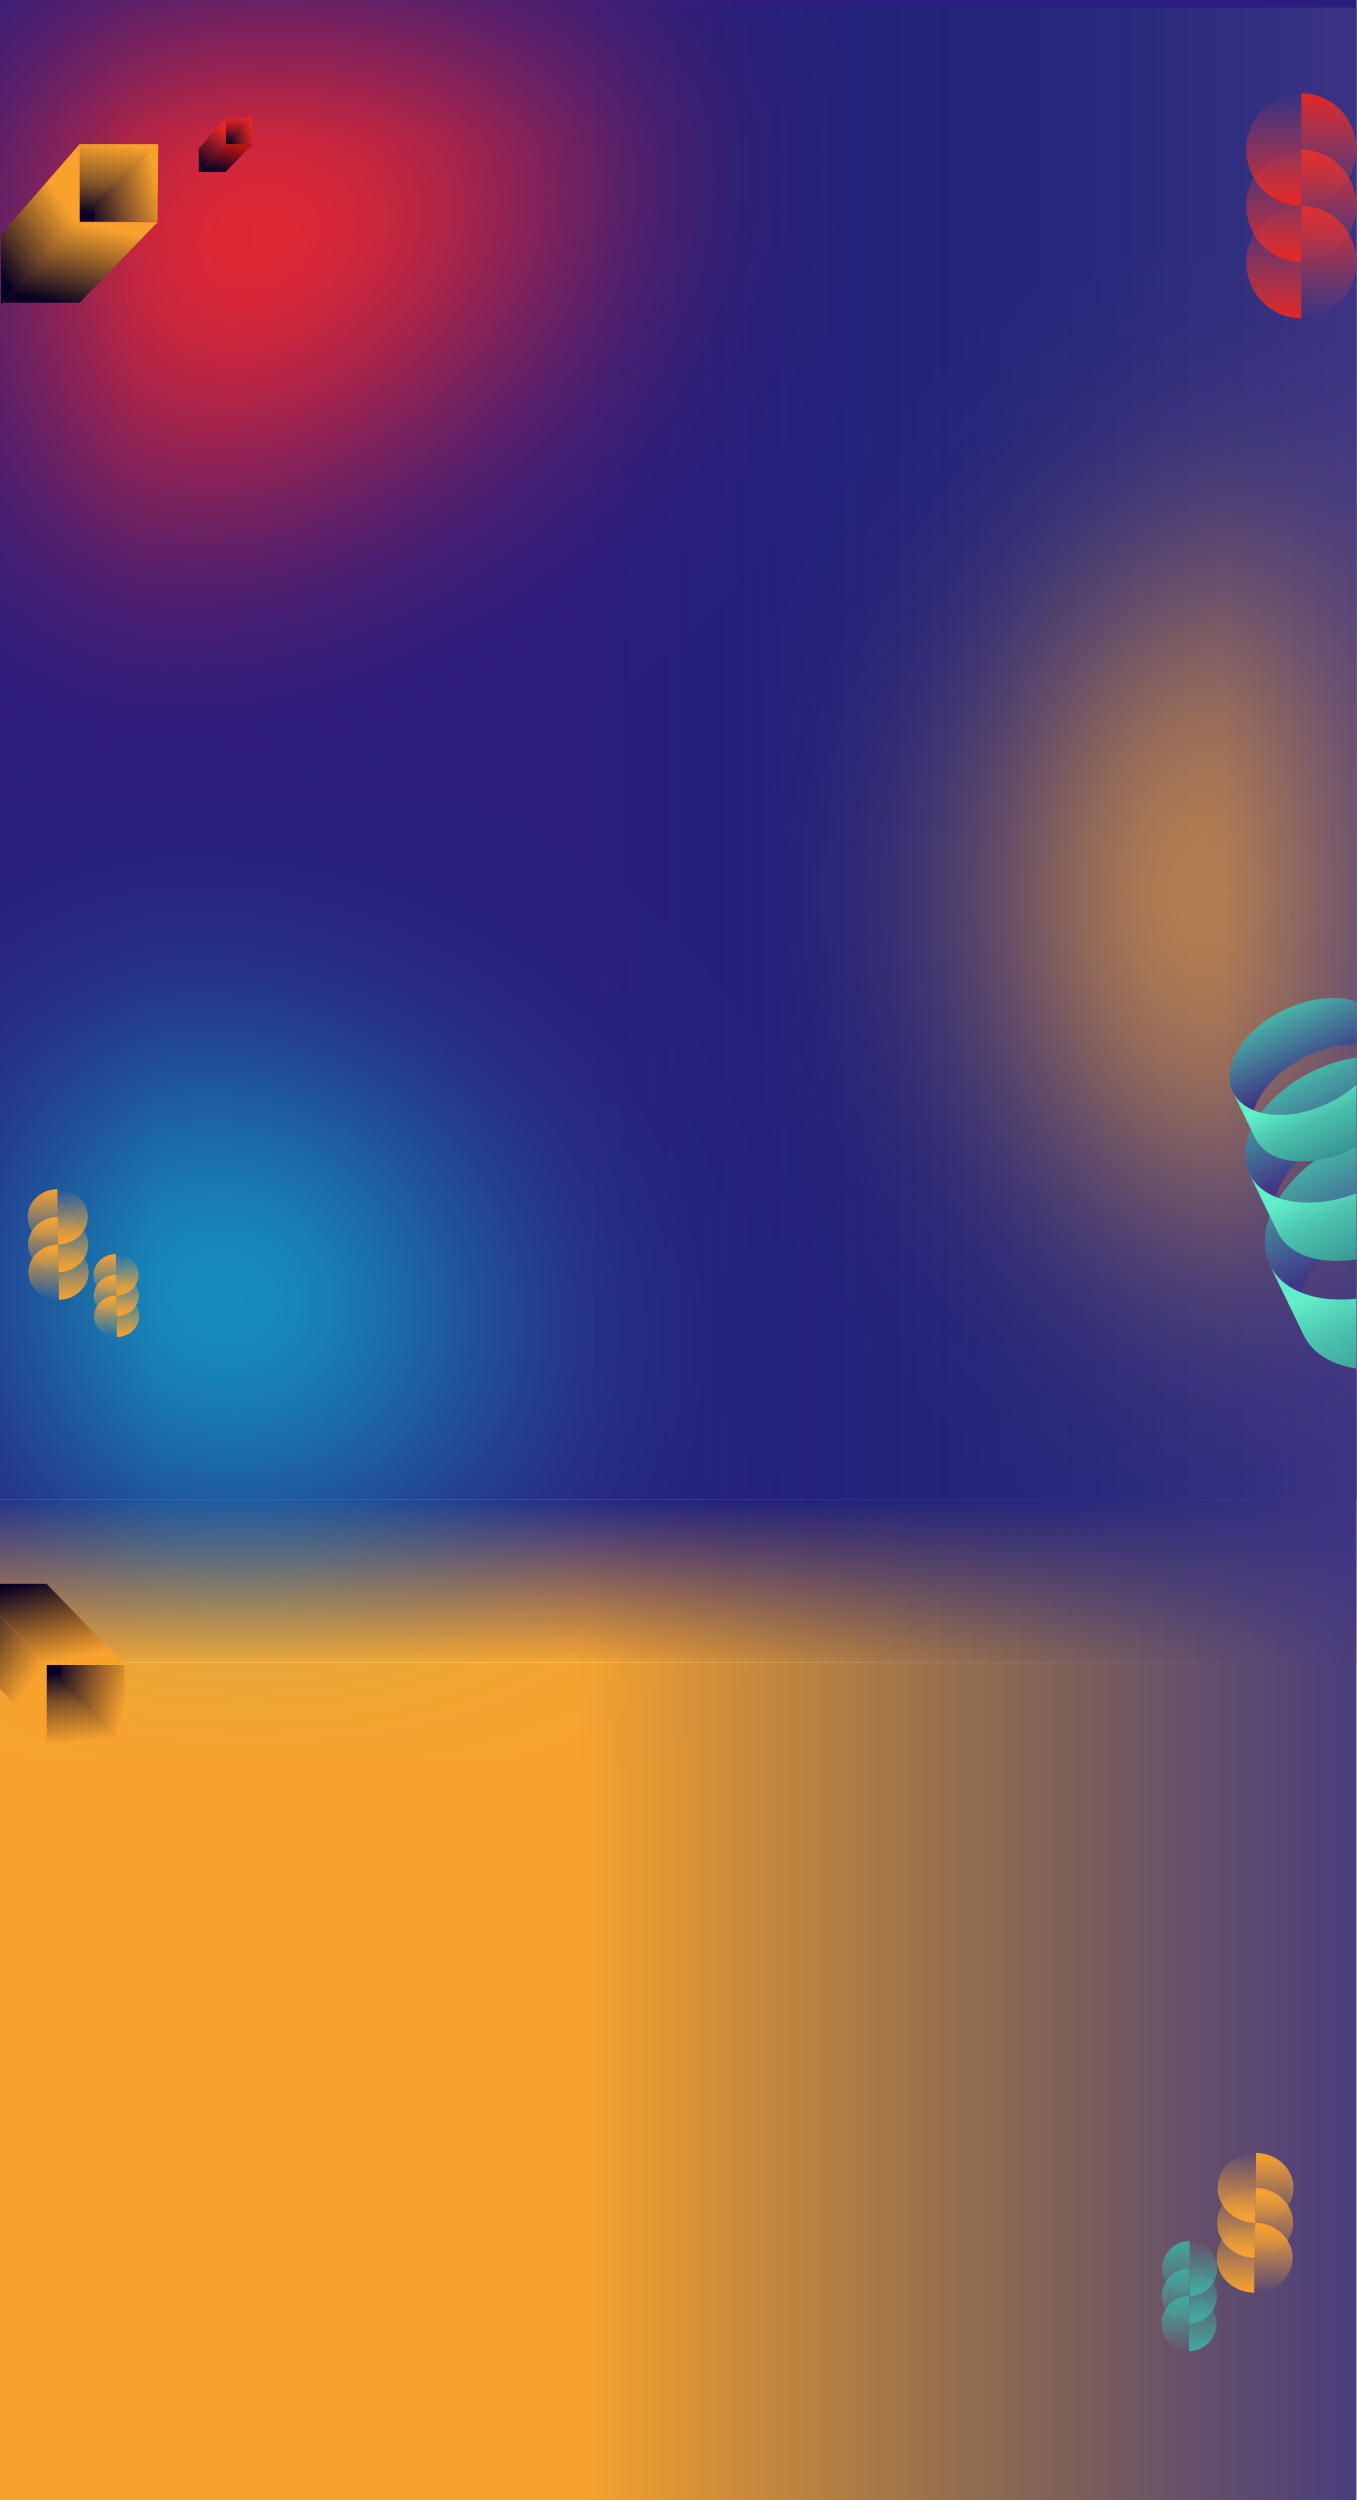
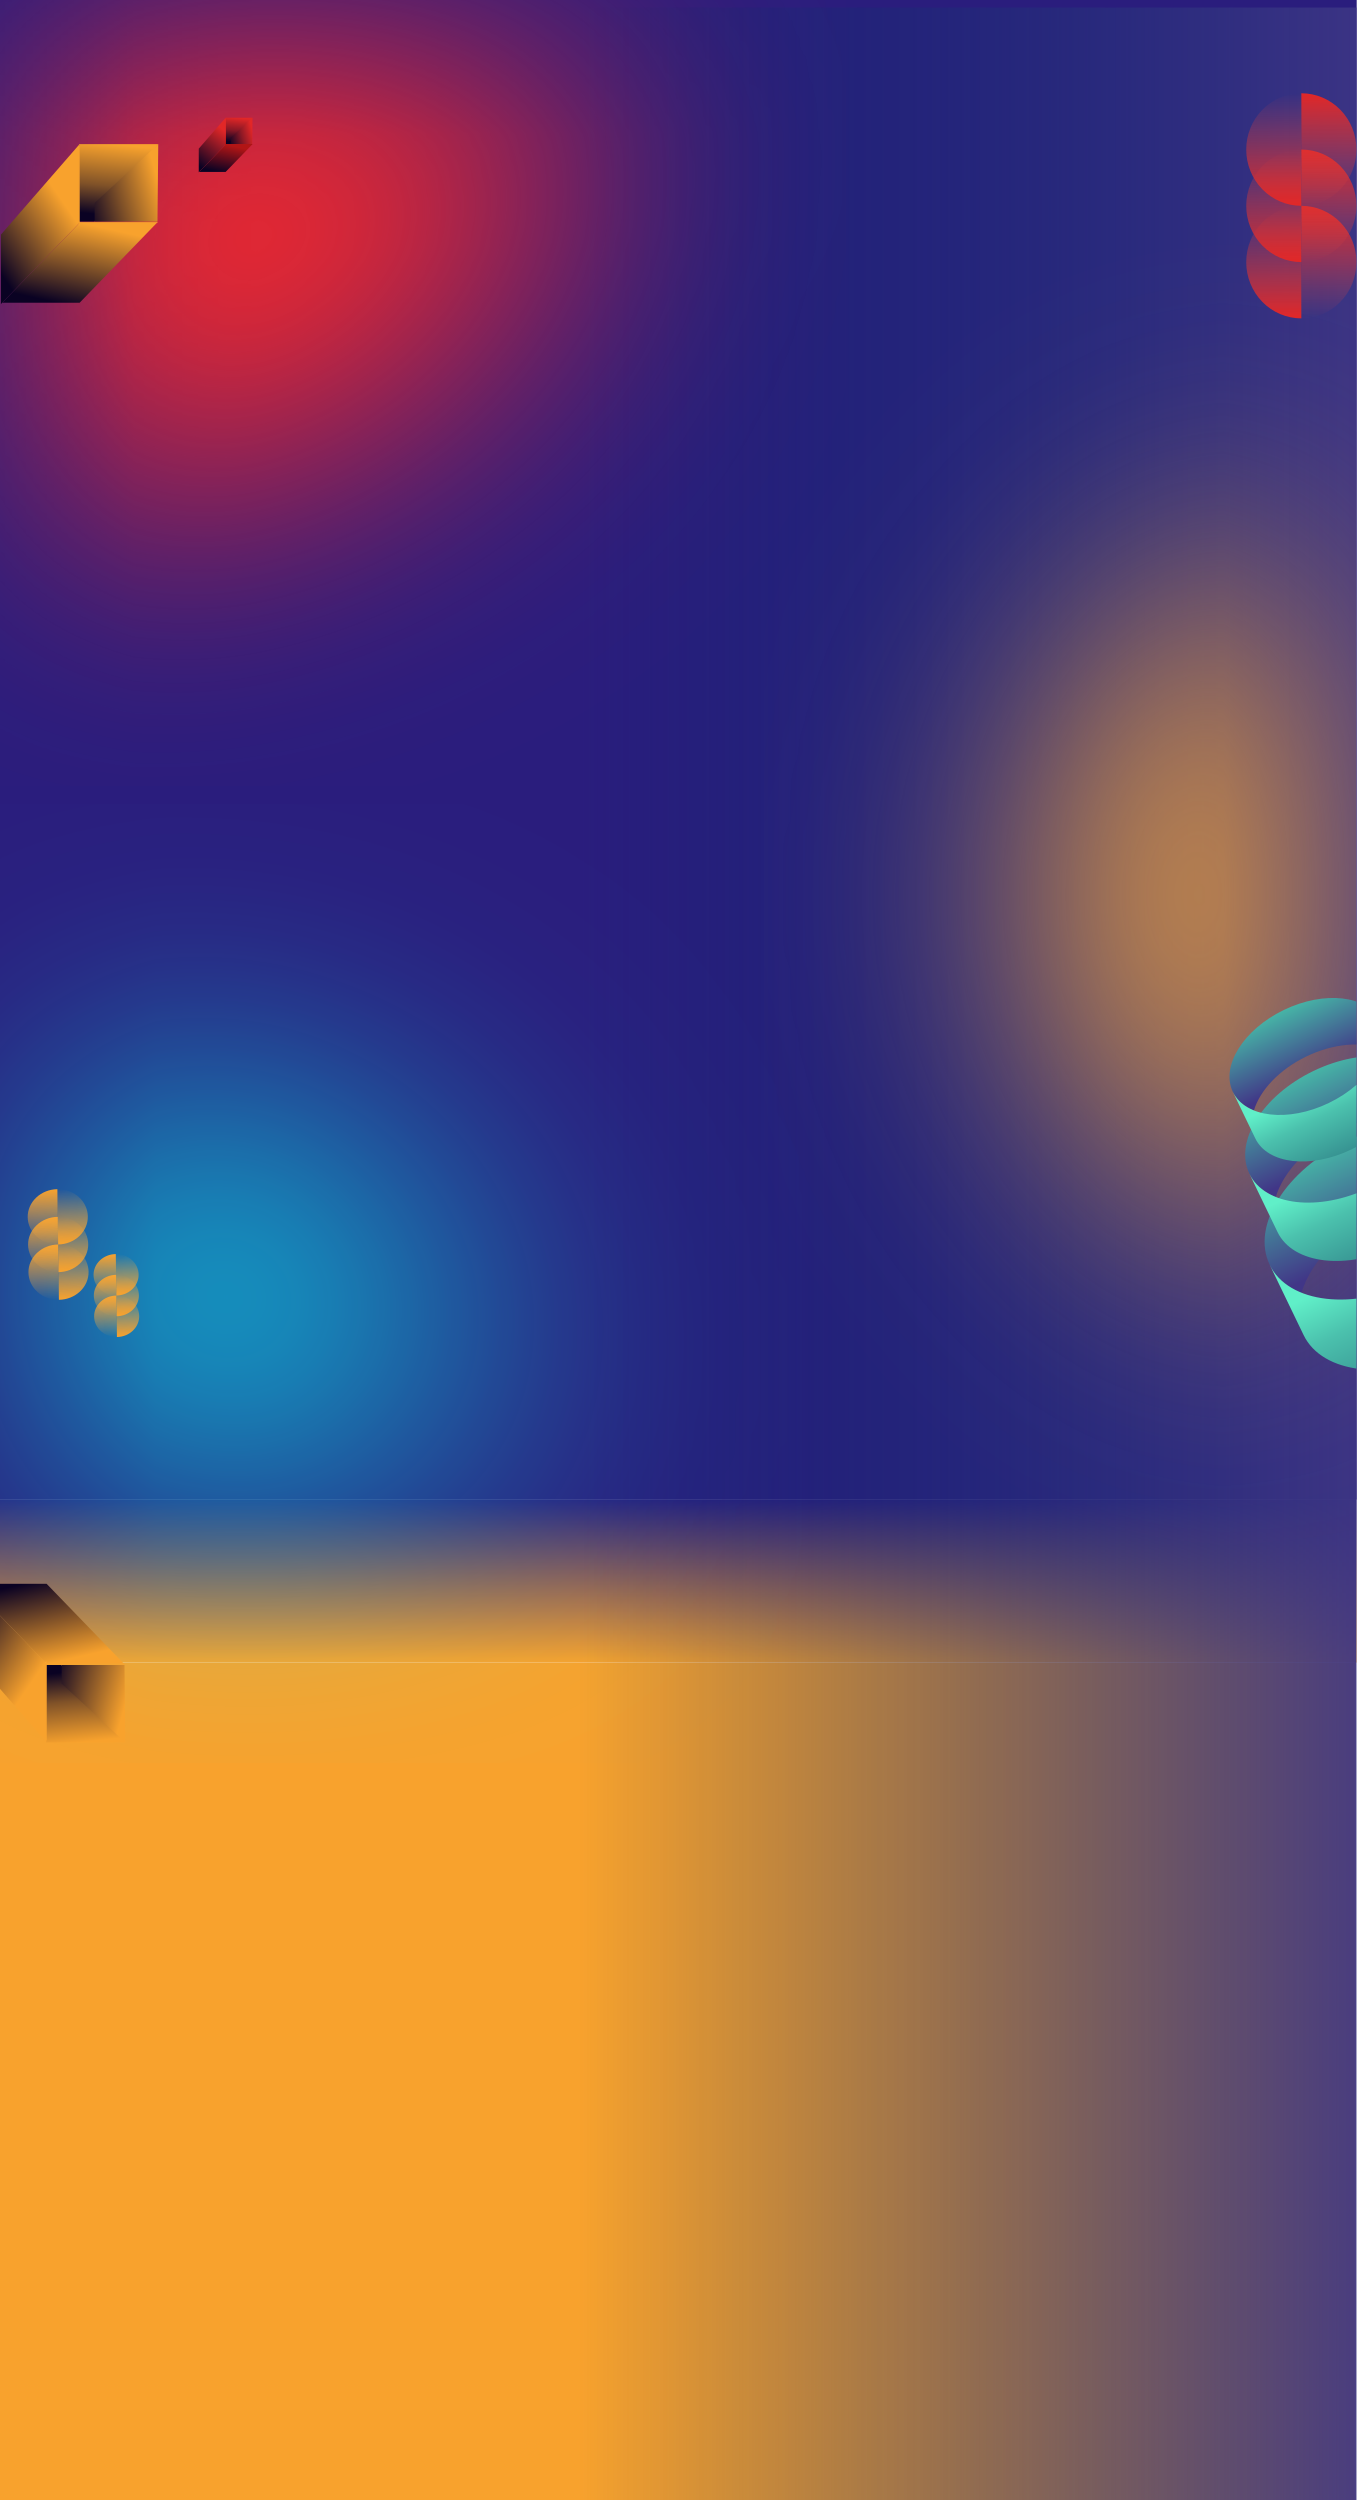
<svg xmlns="http://www.w3.org/2000/svg" width="1440" height="2654" viewBox="0 0 1440 2654" fill="none">
  <g clip-path="url(#clip0_1420_3580)">
    <rect width="1440" height="2654" fill="white" />
    <rect y="1592" width="1440" height="173" fill="url(#paint0_linear_1420_3580)" />
    <rect y="1765" width="1439" height="889" fill="#F8A22D" />
    <path d="M0 -7H1440V1592H0V-7Z" fill="#2A1D7D" />
    <path d="M0 -7H1440V1592H0V-7Z" fill="#2A1D7D" />
    <rect y="8" width="1440" height="4148" fill="url(#paint1_linear_1420_3580)" />
    <g filter="url(#filter0_f_1420_3580)">
      <path d="M2102 949.792C2102 1179.65 1880.28 1366 1606.78 1366C1333.28 1366 1111.56 1179.65 1111.56 949.792C1111.56 719.929 1333.28 533.588 1606.78 533.588C1880.28 533.588 2102 719.929 2102 949.792Z" fill="#F8A738" />
    </g>
    <g filter="url(#filter1_f_1420_3580)">
      <path d="M501 1521.5C501 1437.29 465.389 1356.54 402.002 1296.99C338.615 1237.45 252.643 1204 163 1204C73.357 1204 -12.615 1237.45 -76.002 1296.99C-139.389 1356.54 -175 1437.29 -175 1521.5L163 1521.5H501Z" fill="#00FFFC" />
    </g>
    <g filter="url(#filter2_f_1420_3580)">
      <ellipse cx="83.853" cy="143.702" rx="513.853" ry="389.887" fill="#FA2929" />
    </g>
    <path d="M1381.5 337.999C1365.98 337.999 1351.1 331.704 1340.13 320.498C1329.16 309.293 1323 294.095 1323 278.249C1323 262.402 1329.16 247.205 1340.13 236C1351.11 224.795 1365.98 218.5 1381.5 218.5L1381.5 278.25L1381.5 337.999Z" fill="url(#paint2_linear_1420_3580)" />
    <path d="M1381.5 218.5C1397.01 218.501 1411.89 224.796 1422.86 236.001C1433.83 247.207 1440 262.404 1440 278.251C1440 294.097 1433.83 309.295 1422.86 320.5C1411.89 331.705 1397.01 337.999 1381.5 337.999L1381.5 278.25L1381.5 218.5Z" fill="url(#paint3_linear_1420_3580)" />
    <path d="M1381.5 278.25C1365.98 278.249 1351.1 271.954 1340.13 260.749C1329.16 249.543 1323 234.346 1323 218.499C1323 202.653 1329.17 187.455 1340.14 176.25C1351.11 165.045 1365.99 158.751 1381.5 158.751L1381.5 218.5L1381.5 278.25Z" fill="url(#paint4_linear_1420_3580)" />
    <path d="M1381.5 158.751C1397.02 158.751 1411.89 165.046 1422.86 176.252C1433.83 187.457 1440 202.655 1440 218.501C1440 234.348 1433.83 249.545 1422.86 260.75C1411.89 271.955 1397.01 278.25 1381.5 278.25L1381.5 218.5L1381.5 158.751Z" fill="url(#paint5_linear_1420_3580)" />
    <path d="M1381.5 218.5C1365.98 218.5 1351.11 212.205 1340.14 200.999C1329.17 189.794 1323 174.596 1323 158.75C1323 142.903 1329.17 127.706 1340.14 116.501C1351.11 105.296 1365.99 99.001 1381.5 99.001L1381.5 158.751L1381.5 218.5Z" fill="url(#paint6_linear_1420_3580)" />
    <path d="M1381.5 99.002C1397.02 99.002 1411.9 105.297 1422.87 116.503C1433.84 127.708 1440 142.906 1440 158.752C1440 174.599 1433.83 189.796 1422.86 201.001C1411.89 212.206 1397.01 218.501 1381.5 218.501L1381.5 158.751L1381.5 99.002Z" fill="url(#paint7_linear_1420_3580)" />
    <path d="M239.524 125L211 157.803V183L239.524 153.525V125Z" fill="url(#paint8_linear_1420_3580)" />
    <path d="M267.573 153.524H239.524L211.475 182.524H239.524L267.573 153.524Z" fill="url(#paint9_linear_1420_3580)" />
    <path d="M239.381 125H268.049L244.828 153.095H239.381V125Z" fill="url(#paint10_linear_1420_3580)" />
    <path d="M268.049 125L267.762 153.095H244.971V146.358L268.049 125Z" fill="url(#paint11_linear_1420_3580)" />
    <path d="M267.762 153.382H239.38" stroke="url(#paint12_linear_1420_3580)" />
    <path d="M239.381 154.476V125.951" stroke="url(#paint13_linear_1420_3580)" />
    <path d="M84.503 153L1 249.028V322.789L84.503 236.503V153Z" fill="url(#paint14_linear_1420_3580)" />
    <path d="M166.614 236.503H84.503L2.392 321.398H84.503L166.614 236.503Z" fill="url(#paint15_linear_1420_3580)" />
    <path d="M84.083 153H168.006L100.029 235.244H84.083V153Z" fill="url(#paint16_linear_1420_3580)" />
    <path d="M168.006 153L167.167 235.244H100.448V215.522L168.006 153Z" fill="url(#paint17_linear_1420_3580)" />
    <path d="M167.167 236.084H84.084" stroke="url(#paint18_linear_1420_3580)" />
    <path d="M84.083 239.286V155.012" stroke="url(#paint19_linear_1420_3580)" />
    <path d="M62.518 1379.88C70.985 1379.76 79.063 1376.56 84.976 1370.98C90.889 1365.39 94.153 1357.87 94.048 1350.09C93.944 1342.3 90.481 1334.88 84.42 1329.45C78.359 1324.02 70.198 1321.04 61.731 1321.15L62.125 1350.52L62.518 1379.88Z" fill="url(#paint20_linear_1420_3580)" />
    <path d="M61.732 1321.15C53.265 1321.27 45.187 1324.47 39.274 1330.06C33.361 1335.64 30.097 1343.16 30.202 1350.94C30.306 1358.73 33.769 1366.15 39.83 1371.58C45.891 1377.01 54.052 1379.99 62.519 1379.88L62.125 1350.52L61.732 1321.15Z" fill="url(#paint21_linear_1420_3580)" />
    <path d="M62.115 1350.52C70.582 1350.4 78.66 1347.2 84.573 1341.61C90.486 1336.03 93.749 1328.51 93.645 1320.73C93.541 1312.94 90.077 1305.51 84.017 1300.09C77.956 1294.66 69.795 1291.68 61.328 1291.79L61.721 1321.15L62.115 1350.52Z" fill="url(#paint22_linear_1420_3580)" />
    <path d="M61.328 1291.79C52.862 1291.9 44.783 1295.11 38.87 1300.69C32.957 1306.28 29.694 1313.79 29.798 1321.58C29.903 1329.37 33.366 1336.79 39.427 1342.22C45.487 1347.64 53.649 1350.63 62.115 1350.52L61.722 1321.15L61.328 1291.79Z" fill="url(#paint23_linear_1420_3580)" />
    <path d="M61.711 1321.15C70.177 1321.04 78.256 1317.84 84.169 1312.25C90.082 1306.66 93.345 1299.15 93.241 1291.36C93.136 1283.58 89.673 1276.15 83.612 1270.73C77.552 1265.3 69.39 1262.31 60.924 1262.43L61.317 1291.79L61.711 1321.15Z" fill="url(#paint24_linear_1420_3580)" />
    <path d="M60.923 1262.43C52.457 1262.54 44.378 1265.74 38.465 1271.33C32.552 1276.92 29.289 1284.43 29.393 1292.22C29.497 1300.01 32.961 1307.43 39.021 1312.86C45.082 1318.28 53.243 1321.27 61.71 1321.15L61.317 1291.79L60.923 1262.43Z" fill="url(#paint25_linear_1420_3580)" />
    <path d="M124.13 1419.38C130.478 1419.29 136.535 1416.89 140.969 1412.7C145.402 1408.52 147.849 1402.88 147.77 1397.04C147.692 1391.21 145.095 1385.64 140.551 1381.57C136.007 1377.5 129.888 1375.26 123.54 1375.35L123.835 1397.36L124.13 1419.38Z" fill="url(#paint26_linear_1420_3580)" />
    <path d="M123.541 1375.35C117.193 1375.44 111.136 1377.84 106.702 1382.02C102.269 1386.21 99.822 1391.85 99.901 1397.69C99.979 1403.52 102.576 1409.09 107.12 1413.16C111.664 1417.23 117.783 1419.46 124.13 1419.38L123.836 1397.36L123.541 1375.35Z" fill="url(#paint27_linear_1420_3580)" />
    <path d="M123.828 1397.36C130.176 1397.28 136.232 1394.88 140.666 1390.69C145.099 1386.5 147.546 1380.87 147.468 1375.03C147.389 1369.19 144.793 1363.62 140.249 1359.56C135.705 1355.49 129.586 1353.25 123.238 1353.34L123.533 1375.35L123.828 1397.36Z" fill="url(#paint28_linear_1420_3580)" />
    <path d="M123.239 1353.34C116.891 1353.42 110.834 1355.82 106.401 1360.01C101.967 1364.2 99.521 1369.83 99.599 1375.67C99.677 1381.51 102.274 1387.08 106.818 1391.14C111.362 1395.21 117.481 1397.45 123.829 1397.36L123.534 1375.35L123.239 1353.34Z" fill="url(#paint29_linear_1420_3580)" />
    <path d="M123.525 1375.35C129.873 1375.27 135.93 1372.86 140.363 1368.68C144.796 1364.49 147.243 1358.85 147.165 1353.01C147.087 1347.18 144.49 1341.61 139.946 1337.54C135.402 1333.47 129.283 1331.24 122.935 1331.32L123.23 1353.34L123.525 1375.35Z" fill="url(#paint30_linear_1420_3580)" />
    <path d="M122.935 1331.32C116.587 1331.41 110.53 1333.81 106.097 1338C101.664 1342.18 99.217 1347.82 99.295 1353.66C99.373 1359.49 101.97 1365.06 106.514 1369.13C111.058 1373.2 117.177 1375.44 123.525 1375.35L123.23 1353.34L122.935 1331.32Z" fill="url(#paint31_linear_1420_3580)" />
    <g filter="url(#filter3_f_1420_3580)">
      <ellipse cx="325" cy="3378.11" rx="511" ry="405.082" fill="#FA2929" />
    </g>
    <g filter="url(#filter4_f_1420_3580)">
      <ellipse cx="1300.5" cy="3360.38" rx="618.5" ry="508.376" fill="#F8A738" />
    </g>
    <path d="M1381.67 1372.36C1366.35 1366.23 1354.46 1356.26 1347.9 1342.67C1328.02 1301.46 1364.69 1242.59 1429.8 1211.18C1494.91 1179.76 1563.81 1187.71 1583.69 1228.92C1590.25 1242.51 1590.65 1258.02 1585.92 1273.83C1554.77 1261.36 1509.43 1264.74 1465.8 1285.79C1422.16 1306.84 1391.3 1340.23 1381.67 1372.36Z" fill="url(#paint32_linear_1420_3580)" />
    <path d="M1501.79 1360.41C1436.68 1391.82 1367.78 1383.87 1347.9 1342.67L1383.9 1417.28C1403.78 1458.49 1472.68 1466.43 1537.79 1435.02C1602.9 1403.61 1639.57 1344.74 1619.69 1303.53L1583.69 1228.92C1603.57 1270.12 1566.9 1328.99 1501.79 1360.41Z" fill="url(#paint33_linear_1420_3580)" />
    <path d="M1354.39 1270.71C1341.68 1265.62 1331.81 1257.35 1326.37 1246.07C1309.88 1211.88 1340.3 1163.03 1394.33 1136.96C1448.36 1110.9 1505.53 1117.49 1522.03 1151.68C1527.47 1162.96 1527.81 1175.83 1523.87 1188.95C1498.03 1178.61 1460.41 1181.41 1424.2 1198.88C1387.99 1216.34 1362.38 1244.05 1354.39 1270.71Z" fill="url(#paint34_linear_1420_3580)" />
    <path d="M1454.07 1260.79C1400.04 1286.85 1342.87 1280.26 1326.37 1246.07L1356.24 1307.98C1372.74 1342.18 1429.91 1348.77 1483.94 1322.7C1537.97 1296.64 1568.39 1247.79 1551.9 1213.59L1522.03 1151.68C1538.52 1185.87 1508.1 1234.72 1454.07 1260.79Z" fill="url(#paint35_linear_1420_3580)" />
    <path d="M1331.16 1178.85C1321.02 1174.79 1313.15 1168.19 1308.81 1159.19C1295.65 1131.91 1319.92 1092.95 1363.02 1072.15C1406.12 1051.36 1451.73 1056.62 1464.89 1083.9C1469.23 1092.89 1469.5 1103.16 1466.36 1113.63C1445.75 1105.37 1415.73 1107.61 1386.85 1121.54C1357.96 1135.48 1337.53 1157.58 1331.16 1178.85Z" fill="url(#paint36_linear_1420_3580)" />
    <path d="M1410.68 1170.93C1367.58 1191.73 1321.97 1186.47 1308.81 1159.19L1332.64 1208.58C1345.8 1235.86 1391.4 1241.12 1434.5 1220.32C1477.6 1199.53 1501.87 1160.56 1488.71 1133.29L1464.89 1083.9C1478.05 1111.17 1453.78 1150.14 1410.68 1170.93Z" fill="url(#paint37_linear_1420_3580)" />
    <path d="M49.503 1849.79L-34 1753.76V1680L49.503 1766.29V1849.79Z" fill="url(#paint38_linear_1420_3580)" />
    <path d="M131.614 1766.29H49.503L-32.608 1681.39H49.503L131.614 1766.29Z" fill="url(#paint39_linear_1420_3580)" />
    <path d="M49.083 1849.79H133.006L65.028 1767.55H49.083V1849.79Z" fill="url(#paint40_linear_1420_3580)" />
    <path d="M133.006 1849.79L132.167 1767.55H65.448V1787.27L133.006 1849.79Z" fill="url(#paint41_linear_1420_3580)" />
    <path d="M132.167 1766.71H49.084" stroke="url(#paint42_linear_1420_3580)" />
    <path d="M49.083 1763.5L49.083 1847.78" stroke="url(#paint43_linear_1420_3580)" />
-     <path d="M1262.95 2437.5C1270.71 2437.5 1278.15 2434.42 1283.63 2428.93C1289.12 2423.45 1292.2 2416.01 1292.2 2408.25C1292.2 2400.49 1289.12 2393.05 1283.63 2387.57C1278.15 2382.08 1270.71 2379 1262.95 2379L1262.95 2408.25V2437.5Z" fill="url(#paint44_linear_1420_3580)" />
-     <path d="M1262.95 2379C1255.19 2379 1247.75 2382.08 1242.26 2387.57C1236.78 2393.05 1233.7 2400.49 1233.7 2408.25C1233.7 2416.01 1236.78 2423.45 1242.26 2428.93C1247.75 2434.42 1255.19 2437.5 1262.95 2437.5L1262.95 2408.25V2379Z" fill="url(#paint45_linear_1420_3580)" />
-     <path d="M1262.6 2466.75C1270.36 2466.75 1277.8 2463.67 1283.28 2458.18C1288.77 2452.7 1291.85 2445.26 1291.85 2437.5C1291.85 2429.74 1288.77 2422.3 1283.28 2416.82C1277.8 2411.33 1270.36 2408.25 1262.6 2408.25L1262.6 2437.5V2466.75Z" fill="url(#paint46_linear_1420_3580)" />
-     <path d="M1262.6 2408.25C1254.84 2408.25 1247.4 2411.33 1241.92 2416.82C1236.43 2422.3 1233.35 2429.74 1233.35 2437.5C1233.35 2445.26 1236.43 2452.7 1241.92 2458.18C1247.4 2463.67 1254.84 2466.75 1262.6 2466.75L1262.6 2437.5V2408.25Z" fill="url(#paint47_linear_1420_3580)" />
-     <path d="M1262.25 2496C1270.01 2496 1277.45 2492.92 1282.93 2487.43C1288.42 2481.95 1291.5 2474.51 1291.5 2466.75C1291.5 2458.99 1288.42 2451.55 1282.93 2446.07C1277.45 2440.58 1270.01 2437.5 1262.25 2437.5L1262.25 2466.75V2496Z" fill="url(#paint48_linear_1420_3580)" />
-     <path d="M1262.25 2437.5C1254.49 2437.5 1247.05 2440.58 1241.57 2446.07C1236.08 2451.55 1233 2458.99 1233 2466.75C1233 2474.51 1236.08 2481.95 1241.57 2487.43C1247.05 2492.92 1254.49 2496 1262.25 2496L1262.25 2466.75V2437.5Z" fill="url(#paint49_linear_1420_3580)" />
-     <path d="M1333.45 2285.54C1344.15 2285.68 1354.35 2289.73 1361.82 2296.79C1369.29 2303.85 1373.42 2313.34 1373.28 2323.18C1373.15 2333.02 1368.78 2342.4 1361.12 2349.25C1353.46 2356.11 1343.15 2359.88 1332.45 2359.74L1332.95 2322.64L1333.45 2285.54Z" fill="url(#paint50_linear_1420_3580)" />
-     <path d="M1332.45 2359.74C1321.76 2359.59 1311.55 2355.55 1304.08 2348.49C1296.61 2341.43 1292.49 2331.94 1292.62 2322.1C1292.75 2312.26 1297.13 2302.88 1304.78 2296.02C1312.44 2289.17 1322.75 2285.4 1333.45 2285.54L1332.95 2322.64L1332.45 2359.74Z" fill="url(#paint51_linear_1420_3580)" />
-     <path d="M1332.94 2322.64C1343.64 2322.78 1353.84 2326.83 1361.31 2333.89C1368.78 2340.94 1372.91 2350.44 1372.77 2360.28C1372.64 2370.11 1368.27 2379.49 1360.61 2386.35C1352.95 2393.2 1342.64 2396.98 1331.94 2396.83L1332.44 2359.74L1332.94 2322.64Z" fill="url(#paint52_linear_1420_3580)" />
-     <path d="M1331.95 2396.83C1321.25 2396.69 1311.04 2392.64 1303.57 2385.58C1296.1 2378.53 1291.98 2369.03 1292.11 2359.19C1292.24 2349.36 1296.62 2339.98 1304.27 2333.12C1311.93 2326.27 1322.24 2322.49 1332.94 2322.64L1332.44 2359.74L1331.95 2396.83Z" fill="url(#paint53_linear_1420_3580)" />
-     <path d="M1332.43 2359.73C1343.12 2359.88 1353.33 2363.92 1360.8 2370.98C1368.27 2378.04 1372.4 2387.53 1372.26 2397.37C1372.13 2407.21 1367.76 2416.59 1360.1 2423.45C1352.44 2430.3 1342.13 2434.07 1331.43 2433.93L1331.93 2396.83L1332.43 2359.73Z" fill="url(#paint54_linear_1420_3580)" />
-     <path d="M1331.43 2433.93C1320.74 2433.79 1310.53 2429.74 1303.06 2422.68C1295.59 2415.62 1291.47 2406.13 1291.6 2396.29C1291.73 2386.45 1296.1 2377.07 1303.76 2370.22C1311.42 2363.36 1321.73 2359.59 1332.43 2359.73L1331.93 2396.83L1331.43 2433.93Z" fill="url(#paint55_linear_1420_3580)" />
  </g>
  <defs>
    <filter id="filter0_f_1420_3580" x="811.559" y="233.588" width="1590.44" height="1432.41" filterUnits="userSpaceOnUse" color-interpolation-filters="sRGB">
      <feFlood flood-opacity="0" result="BackgroundImageFix" />
      <feBlend mode="normal" in="SourceGraphic" in2="BackgroundImageFix" result="shape" />
      <feGaussianBlur stdDeviation="150" result="effect1_foregroundBlur_1420_3580" />
    </filter>
    <filter id="filter1_f_1420_3580" x="-525" y="854" width="1376" height="1017.5" filterUnits="userSpaceOnUse" color-interpolation-filters="sRGB">
      <feFlood flood-opacity="0" result="BackgroundImageFix" />
      <feBlend mode="normal" in="SourceGraphic" in2="BackgroundImageFix" result="shape" />
      <feGaussianBlur stdDeviation="175" result="effect1_foregroundBlur_1420_3580" />
    </filter>
    <filter id="filter2_f_1420_3580" x="-730" y="-546.185" width="1627.71" height="1379.77" filterUnits="userSpaceOnUse" color-interpolation-filters="sRGB">
      <feFlood flood-opacity="0" result="BackgroundImageFix" />
      <feBlend mode="normal" in="SourceGraphic" in2="BackgroundImageFix" result="shape" />
      <feGaussianBlur stdDeviation="150" result="effect1_foregroundBlur_1420_3580" />
    </filter>
    <filter id="filter3_f_1420_3580" x="-686" y="2473.02" width="2022" height="1810.16" filterUnits="userSpaceOnUse" color-interpolation-filters="sRGB">
      <feFlood flood-opacity="0" result="BackgroundImageFix" />
      <feBlend mode="normal" in="SourceGraphic" in2="BackgroundImageFix" result="shape" />
      <feGaussianBlur stdDeviation="250" result="effect1_foregroundBlur_1420_3580" />
    </filter>
    <filter id="filter4_f_1420_3580" x="82" y="2252" width="2437" height="2216.75" filterUnits="userSpaceOnUse" color-interpolation-filters="sRGB">
      <feFlood flood-opacity="0" result="BackgroundImageFix" />
      <feBlend mode="normal" in="SourceGraphic" in2="BackgroundImageFix" result="shape" />
      <feGaussianBlur stdDeviation="300" result="effect1_foregroundBlur_1420_3580" />
    </filter>
    <linearGradient id="paint0_linear_1420_3580" x1="720" y1="1592" x2="720" y2="1765" gradientUnits="userSpaceOnUse">
      <stop stop-color="#2A1D7D" />
      <stop offset="1" stop-color="#F8A22D" />
    </linearGradient>
    <linearGradient id="paint1_linear_1420_3580" x1="614.4" y1="2082" x2="1507.2" y2="2082" gradientUnits="userSpaceOnUse">
      <stop stop-color="#00296B" stop-opacity="0" />
      <stop offset="1" stop-color="#413687" />
    </linearGradient>
    <linearGradient id="paint2_linear_1420_3580" x1="1381.5" y1="218.5" x2="1381.5" y2="337.999" gradientUnits="userSpaceOnUse">
      <stop stop-color="#D44747" stop-opacity="0" />
      <stop offset="1" stop-color="#E22727" />
    </linearGradient>
    <linearGradient id="paint3_linear_1420_3580" x1="1381.5" y1="337.999" x2="1381.5" y2="218.5" gradientUnits="userSpaceOnUse">
      <stop stop-color="#D44747" stop-opacity="0" />
      <stop offset="1" stop-color="#E22727" />
    </linearGradient>
    <linearGradient id="paint4_linear_1420_3580" x1="1381.5" y1="158.751" x2="1381.5" y2="278.25" gradientUnits="userSpaceOnUse">
      <stop stop-color="#D44747" stop-opacity="0" />
      <stop offset="1" stop-color="#E22727" />
    </linearGradient>
    <linearGradient id="paint5_linear_1420_3580" x1="1381.5" y1="278.25" x2="1381.5" y2="158.751" gradientUnits="userSpaceOnUse">
      <stop stop-color="#D44747" stop-opacity="0" />
      <stop offset="1" stop-color="#E22727" />
    </linearGradient>
    <linearGradient id="paint6_linear_1420_3580" x1="1381.5" y1="99.001" x2="1381.5" y2="218.5" gradientUnits="userSpaceOnUse">
      <stop stop-color="#D44747" stop-opacity="0" />
      <stop offset="1" stop-color="#E22727" />
    </linearGradient>
    <linearGradient id="paint7_linear_1420_3580" x1="1381.5" y1="218.501" x2="1381.5" y2="99.002" gradientUnits="userSpaceOnUse">
      <stop stop-color="#D44747" stop-opacity="0" />
      <stop offset="1" stop-color="#E22727" />
    </linearGradient>
    <linearGradient id="paint8_linear_1420_3580" x1="239.524" y1="139.738" x2="211" y2="175.869" gradientUnits="userSpaceOnUse">
      <stop stop-color="#E22727" />
      <stop offset="1" stop-color="#0A0223" />
    </linearGradient>
    <linearGradient id="paint9_linear_1420_3580" x1="239.999" y1="153.524" x2="233.344" y2="183" gradientUnits="userSpaceOnUse">
      <stop stop-color="#B21515" />
      <stop offset="1" stop-color="#0A0223" />
    </linearGradient>
    <linearGradient id="paint10_linear_1420_3580" x1="251.278" y1="125" x2="248.51" y2="150.718" gradientUnits="userSpaceOnUse">
      <stop stop-color="#E22727" />
      <stop offset="0.529" stop-color="#871725" />
      <stop offset="1" stop-color="#0A0223" />
    </linearGradient>
    <linearGradient id="paint11_linear_1420_3580" x1="267.762" y1="137.757" x2="240.603" y2="145.419" gradientUnits="userSpaceOnUse">
      <stop stop-color="#E22727" />
      <stop offset="0.425" stop-color="#8F1925" />
      <stop offset="1" stop-color="#0A0223" />
    </linearGradient>
    <linearGradient id="paint12_linear_1420_3580" x1="268.048" y1="153.532" x2="239.524" y2="153.532" gradientUnits="userSpaceOnUse">
      <stop stop-color="#AA1416" />
      <stop offset="0.29" stop-color="#B21515" />
      <stop offset="1" stop-color="#B21515" />
    </linearGradient>
    <linearGradient id="paint13_linear_1420_3580" x1="239.532" y1="126.426" x2="239.08" y2="154.476" gradientUnits="userSpaceOnUse">
      <stop stop-color="#E22727" />
      <stop offset="0.507" stop-color="#D92627" />
      <stop offset="1" stop-color="#B21515" />
    </linearGradient>
    <linearGradient id="paint14_linear_1420_3580" x1="81.485" y1="235.497" x2="1" y2="290.83" gradientUnits="userSpaceOnUse">
      <stop stop-color="#F8A22D" />
      <stop offset="1" stop-color="#0A0223" />
    </linearGradient>
    <linearGradient id="paint15_linear_1420_3580" x1="85.895" y1="236.503" x2="66.411" y2="322.789" gradientUnits="userSpaceOnUse">
      <stop stop-color="#F8A22D" />
      <stop offset="1" stop-color="#0A0223" />
    </linearGradient>
    <linearGradient id="paint16_linear_1420_3580" x1="118.911" y1="153" x2="110.806" y2="228.288" gradientUnits="userSpaceOnUse">
      <stop stop-color="#F8A22D" />
      <stop offset="0.586" stop-color="#805228" />
      <stop offset="1" stop-color="#0A0223" />
    </linearGradient>
    <linearGradient id="paint17_linear_1420_3580" x1="167.167" y1="190.346" x2="87.659" y2="212.775" gradientUnits="userSpaceOnUse">
      <stop stop-color="#F8A22D" />
      <stop offset="0.529" stop-color="#7E5028" />
      <stop offset="1" stop-color="#0A0223" />
    </linearGradient>
    <linearGradient id="paint18_linear_1420_3580" x1="168.006" y1="236.235" x2="84.503" y2="236.235" gradientUnits="userSpaceOnUse">
      <stop stop-color="#F8A22D" />
      <stop offset="1" stop-color="#F8A22D" />
    </linearGradient>
    <linearGradient id="paint19_linear_1420_3580" x1="84.234" y1="157.175" x2="80.368" y2="239.127" gradientUnits="userSpaceOnUse">
      <stop stop-color="#F8A22D" />
      <stop offset="0.477" stop-color="#F19D2D" />
      <stop offset="1" stop-color="#F8A22D" />
      <stop offset="1" stop-color="#F8A22D" />
    </linearGradient>
    <linearGradient id="paint20_linear_1420_3580" x1="61.731" y1="1321.15" x2="62.518" y2="1379.88" gradientUnits="userSpaceOnUse">
      <stop stop-color="#FBAB3D" stop-opacity="0" />
      <stop offset="1" stop-color="#F8A22D" />
    </linearGradient>
    <linearGradient id="paint21_linear_1420_3580" x1="62.519" y1="1379.88" x2="61.732" y2="1321.15" gradientUnits="userSpaceOnUse">
      <stop stop-color="#FBAB3D" stop-opacity="0" />
      <stop offset="1" stop-color="#F8A22D" />
    </linearGradient>
    <linearGradient id="paint22_linear_1420_3580" x1="61.328" y1="1291.79" x2="62.115" y2="1350.52" gradientUnits="userSpaceOnUse">
      <stop stop-color="#FBAB3D" stop-opacity="0" />
      <stop offset="1" stop-color="#F8A22D" />
    </linearGradient>
    <linearGradient id="paint23_linear_1420_3580" x1="62.115" y1="1350.52" x2="61.328" y2="1291.79" gradientUnits="userSpaceOnUse">
      <stop stop-color="#FBAB3D" stop-opacity="0" />
      <stop offset="1" stop-color="#F8A22D" />
    </linearGradient>
    <linearGradient id="paint24_linear_1420_3580" x1="60.924" y1="1262.43" x2="61.711" y2="1321.15" gradientUnits="userSpaceOnUse">
      <stop stop-color="#FBAB3D" stop-opacity="0" />
      <stop offset="1" stop-color="#F8A22D" />
    </linearGradient>
    <linearGradient id="paint25_linear_1420_3580" x1="61.71" y1="1321.15" x2="60.923" y2="1262.43" gradientUnits="userSpaceOnUse">
      <stop stop-color="#FBAB3D" stop-opacity="0" />
      <stop offset="1" stop-color="#F8A22D" />
    </linearGradient>
    <linearGradient id="paint26_linear_1420_3580" x1="123.54" y1="1375.35" x2="124.13" y2="1419.38" gradientUnits="userSpaceOnUse">
      <stop stop-color="#FBAB3D" stop-opacity="0" />
      <stop offset="1" stop-color="#F8A22D" />
    </linearGradient>
    <linearGradient id="paint27_linear_1420_3580" x1="124.13" y1="1419.38" x2="123.541" y2="1375.35" gradientUnits="userSpaceOnUse">
      <stop stop-color="#FBAB3D" stop-opacity="0" />
      <stop offset="1" stop-color="#F8A22D" />
    </linearGradient>
    <linearGradient id="paint28_linear_1420_3580" x1="123.238" y1="1353.34" x2="123.828" y2="1397.36" gradientUnits="userSpaceOnUse">
      <stop stop-color="#FBAB3D" stop-opacity="0" />
      <stop offset="1" stop-color="#F8A22D" />
    </linearGradient>
    <linearGradient id="paint29_linear_1420_3580" x1="123.829" y1="1397.36" x2="123.239" y2="1353.34" gradientUnits="userSpaceOnUse">
      <stop stop-color="#FBAB3D" stop-opacity="0" />
      <stop offset="1" stop-color="#F8A22D" />
    </linearGradient>
    <linearGradient id="paint30_linear_1420_3580" x1="122.935" y1="1331.32" x2="123.525" y2="1375.35" gradientUnits="userSpaceOnUse">
      <stop stop-color="#FBAB3D" stop-opacity="0" />
      <stop offset="1" stop-color="#F8A22D" />
    </linearGradient>
    <linearGradient id="paint31_linear_1420_3580" x1="123.525" y1="1375.35" x2="122.935" y2="1331.32" gradientUnits="userSpaceOnUse">
      <stop stop-color="#FBAB3D" stop-opacity="0" />
      <stop offset="1" stop-color="#F8A22D" />
    </linearGradient>
    <linearGradient id="paint32_linear_1420_3580" x1="1429.8" y1="1211.18" x2="1479.29" y2="1313.77" gradientUnits="userSpaceOnUse">
      <stop stop-color="#46B4A6" />
      <stop offset="1" stop-color="#413687" />
    </linearGradient>
    <linearGradient id="paint33_linear_1420_3580" x1="1486.79" y1="1329.32" x2="1537.79" y2="1435.02" gradientUnits="userSpaceOnUse">
      <stop stop-color="#60EFC8" />
      <stop offset="0.42" stop-color="#4BC1AD" />
      <stop offset="1" stop-color="#379392" />
    </linearGradient>
    <linearGradient id="paint34_linear_1420_3580" x1="1394.33" y1="1136.96" x2="1435.4" y2="1222.09" gradientUnits="userSpaceOnUse">
      <stop stop-color="#46B4A6" />
      <stop offset="1" stop-color="#413687" />
    </linearGradient>
    <linearGradient id="paint35_linear_1420_3580" x1="1441.62" y1="1234.99" x2="1483.94" y2="1322.7" gradientUnits="userSpaceOnUse">
      <stop stop-color="#60EFC8" />
      <stop offset="0.42" stop-color="#4BC1AD" />
      <stop offset="1" stop-color="#379392" />
    </linearGradient>
    <linearGradient id="paint36_linear_1420_3580" x1="1363.02" y1="1072.15" x2="1395.78" y2="1140.07" gradientUnits="userSpaceOnUse">
      <stop stop-color="#46B4A6" />
      <stop offset="1" stop-color="#413687" />
    </linearGradient>
    <linearGradient id="paint37_linear_1420_3580" x1="1400.75" y1="1150.35" x2="1434.5" y2="1220.32" gradientUnits="userSpaceOnUse">
      <stop stop-color="#60EFC8" />
      <stop offset="0.42" stop-color="#4BC1AD" />
      <stop offset="1" stop-color="#379392" />
    </linearGradient>
    <linearGradient id="paint38_linear_1420_3580" x1="46.485" y1="1767.29" x2="-34" y2="1711.96" gradientUnits="userSpaceOnUse">
      <stop stop-color="#F8A22D" />
      <stop offset="1" stop-color="#0A0223" />
    </linearGradient>
    <linearGradient id="paint39_linear_1420_3580" x1="50.895" y1="1766.29" x2="31.411" y2="1680" gradientUnits="userSpaceOnUse">
      <stop stop-color="#F8A22D" />
      <stop offset="1" stop-color="#0A0223" />
    </linearGradient>
    <linearGradient id="paint40_linear_1420_3580" x1="83.911" y1="1849.79" x2="75.806" y2="1774.5" gradientUnits="userSpaceOnUse">
      <stop stop-color="#F8A22D" />
      <stop offset="0.586" stop-color="#805228" />
      <stop offset="1" stop-color="#0A0223" />
    </linearGradient>
    <linearGradient id="paint41_linear_1420_3580" x1="132.167" y1="1812.44" x2="52.66" y2="1790.01" gradientUnits="userSpaceOnUse">
      <stop stop-color="#F8A22D" />
      <stop offset="0.529" stop-color="#7E5028" />
      <stop offset="1" stop-color="#0A0223" />
    </linearGradient>
    <linearGradient id="paint42_linear_1420_3580" x1="133.006" y1="1766.55" x2="49.503" y2="1766.55" gradientUnits="userSpaceOnUse">
      <stop stop-color="#F8A22D" />
      <stop offset="1" stop-color="#F8A22D" />
    </linearGradient>
    <linearGradient id="paint43_linear_1420_3580" x1="49.234" y1="1845.61" x2="45.367" y2="1763.66" gradientUnits="userSpaceOnUse">
      <stop stop-color="#F8A22D" />
      <stop offset="0.477" stop-color="#F19D2D" />
      <stop offset="1" stop-color="#F8A22D" />
-       <stop offset="1" stop-color="#F8A22D" />
-     </linearGradient>
-     <linearGradient id="paint44_linear_1420_3580" x1="1262.95" y1="2379" x2="1262.95" y2="2437.5" gradientUnits="userSpaceOnUse">
-       <stop stop-color="#45B3A5" stop-opacity="0" />
-       <stop offset="1" stop-color="#40A89F" />
-     </linearGradient>
-     <linearGradient id="paint45_linear_1420_3580" x1="1262.95" y1="2437.5" x2="1262.95" y2="2379" gradientUnits="userSpaceOnUse">
-       <stop stop-color="#45B3A5" stop-opacity="0" />
-       <stop offset="1" stop-color="#40A89F" />
-     </linearGradient>
-     <linearGradient id="paint46_linear_1420_3580" x1="1262.6" y1="2408.25" x2="1262.6" y2="2466.75" gradientUnits="userSpaceOnUse">
-       <stop stop-color="#45B3A5" stop-opacity="0" />
-       <stop offset="1" stop-color="#40A89F" />
-     </linearGradient>
-     <linearGradient id="paint47_linear_1420_3580" x1="1262.6" y1="2466.75" x2="1262.6" y2="2408.25" gradientUnits="userSpaceOnUse">
-       <stop stop-color="#45B3A5" stop-opacity="0" />
-       <stop offset="1" stop-color="#40A89F" />
-     </linearGradient>
-     <linearGradient id="paint48_linear_1420_3580" x1="1262.25" y1="2437.5" x2="1262.25" y2="2496" gradientUnits="userSpaceOnUse">
-       <stop stop-color="#45B3A5" stop-opacity="0" />
-       <stop offset="1" stop-color="#40A89F" />
-     </linearGradient>
-     <linearGradient id="paint49_linear_1420_3580" x1="1262.25" y1="2496" x2="1262.25" y2="2437.5" gradientUnits="userSpaceOnUse">
-       <stop stop-color="#45B3A5" stop-opacity="0" />
-       <stop offset="1" stop-color="#40A89F" />
-     </linearGradient>
-     <linearGradient id="paint50_linear_1420_3580" x1="1332.45" y1="2359.74" x2="1333.45" y2="2285.54" gradientUnits="userSpaceOnUse">
-       <stop stop-color="#FBAB3D" stop-opacity="0" />
-       <stop offset="1" stop-color="#F8A22D" />
-     </linearGradient>
-     <linearGradient id="paint51_linear_1420_3580" x1="1333.45" y1="2285.54" x2="1332.45" y2="2359.74" gradientUnits="userSpaceOnUse">
-       <stop stop-color="#FBAB3D" stop-opacity="0" />
-       <stop offset="1" stop-color="#F8A22D" />
-     </linearGradient>
-     <linearGradient id="paint52_linear_1420_3580" x1="1331.94" y1="2396.83" x2="1332.94" y2="2322.64" gradientUnits="userSpaceOnUse">
-       <stop stop-color="#FBAB3D" stop-opacity="0" />
-       <stop offset="1" stop-color="#F8A22D" />
-     </linearGradient>
-     <linearGradient id="paint53_linear_1420_3580" x1="1332.94" y1="2322.64" x2="1331.95" y2="2396.83" gradientUnits="userSpaceOnUse">
-       <stop stop-color="#FBAB3D" stop-opacity="0" />
-       <stop offset="1" stop-color="#F8A22D" />
-     </linearGradient>
-     <linearGradient id="paint54_linear_1420_3580" x1="1331.43" y1="2433.93" x2="1332.43" y2="2359.73" gradientUnits="userSpaceOnUse">
-       <stop stop-color="#FBAB3D" stop-opacity="0" />
-       <stop offset="1" stop-color="#F8A22D" />
-     </linearGradient>
-     <linearGradient id="paint55_linear_1420_3580" x1="1332.43" y1="2359.73" x2="1331.43" y2="2433.93" gradientUnits="userSpaceOnUse">
-       <stop stop-color="#FBAB3D" stop-opacity="0" />
      <stop offset="1" stop-color="#F8A22D" />
    </linearGradient>
    <clipPath id="clip0_1420_3580">
      <rect width="1440" height="2654" fill="white" />
    </clipPath>
  </defs>
</svg>
